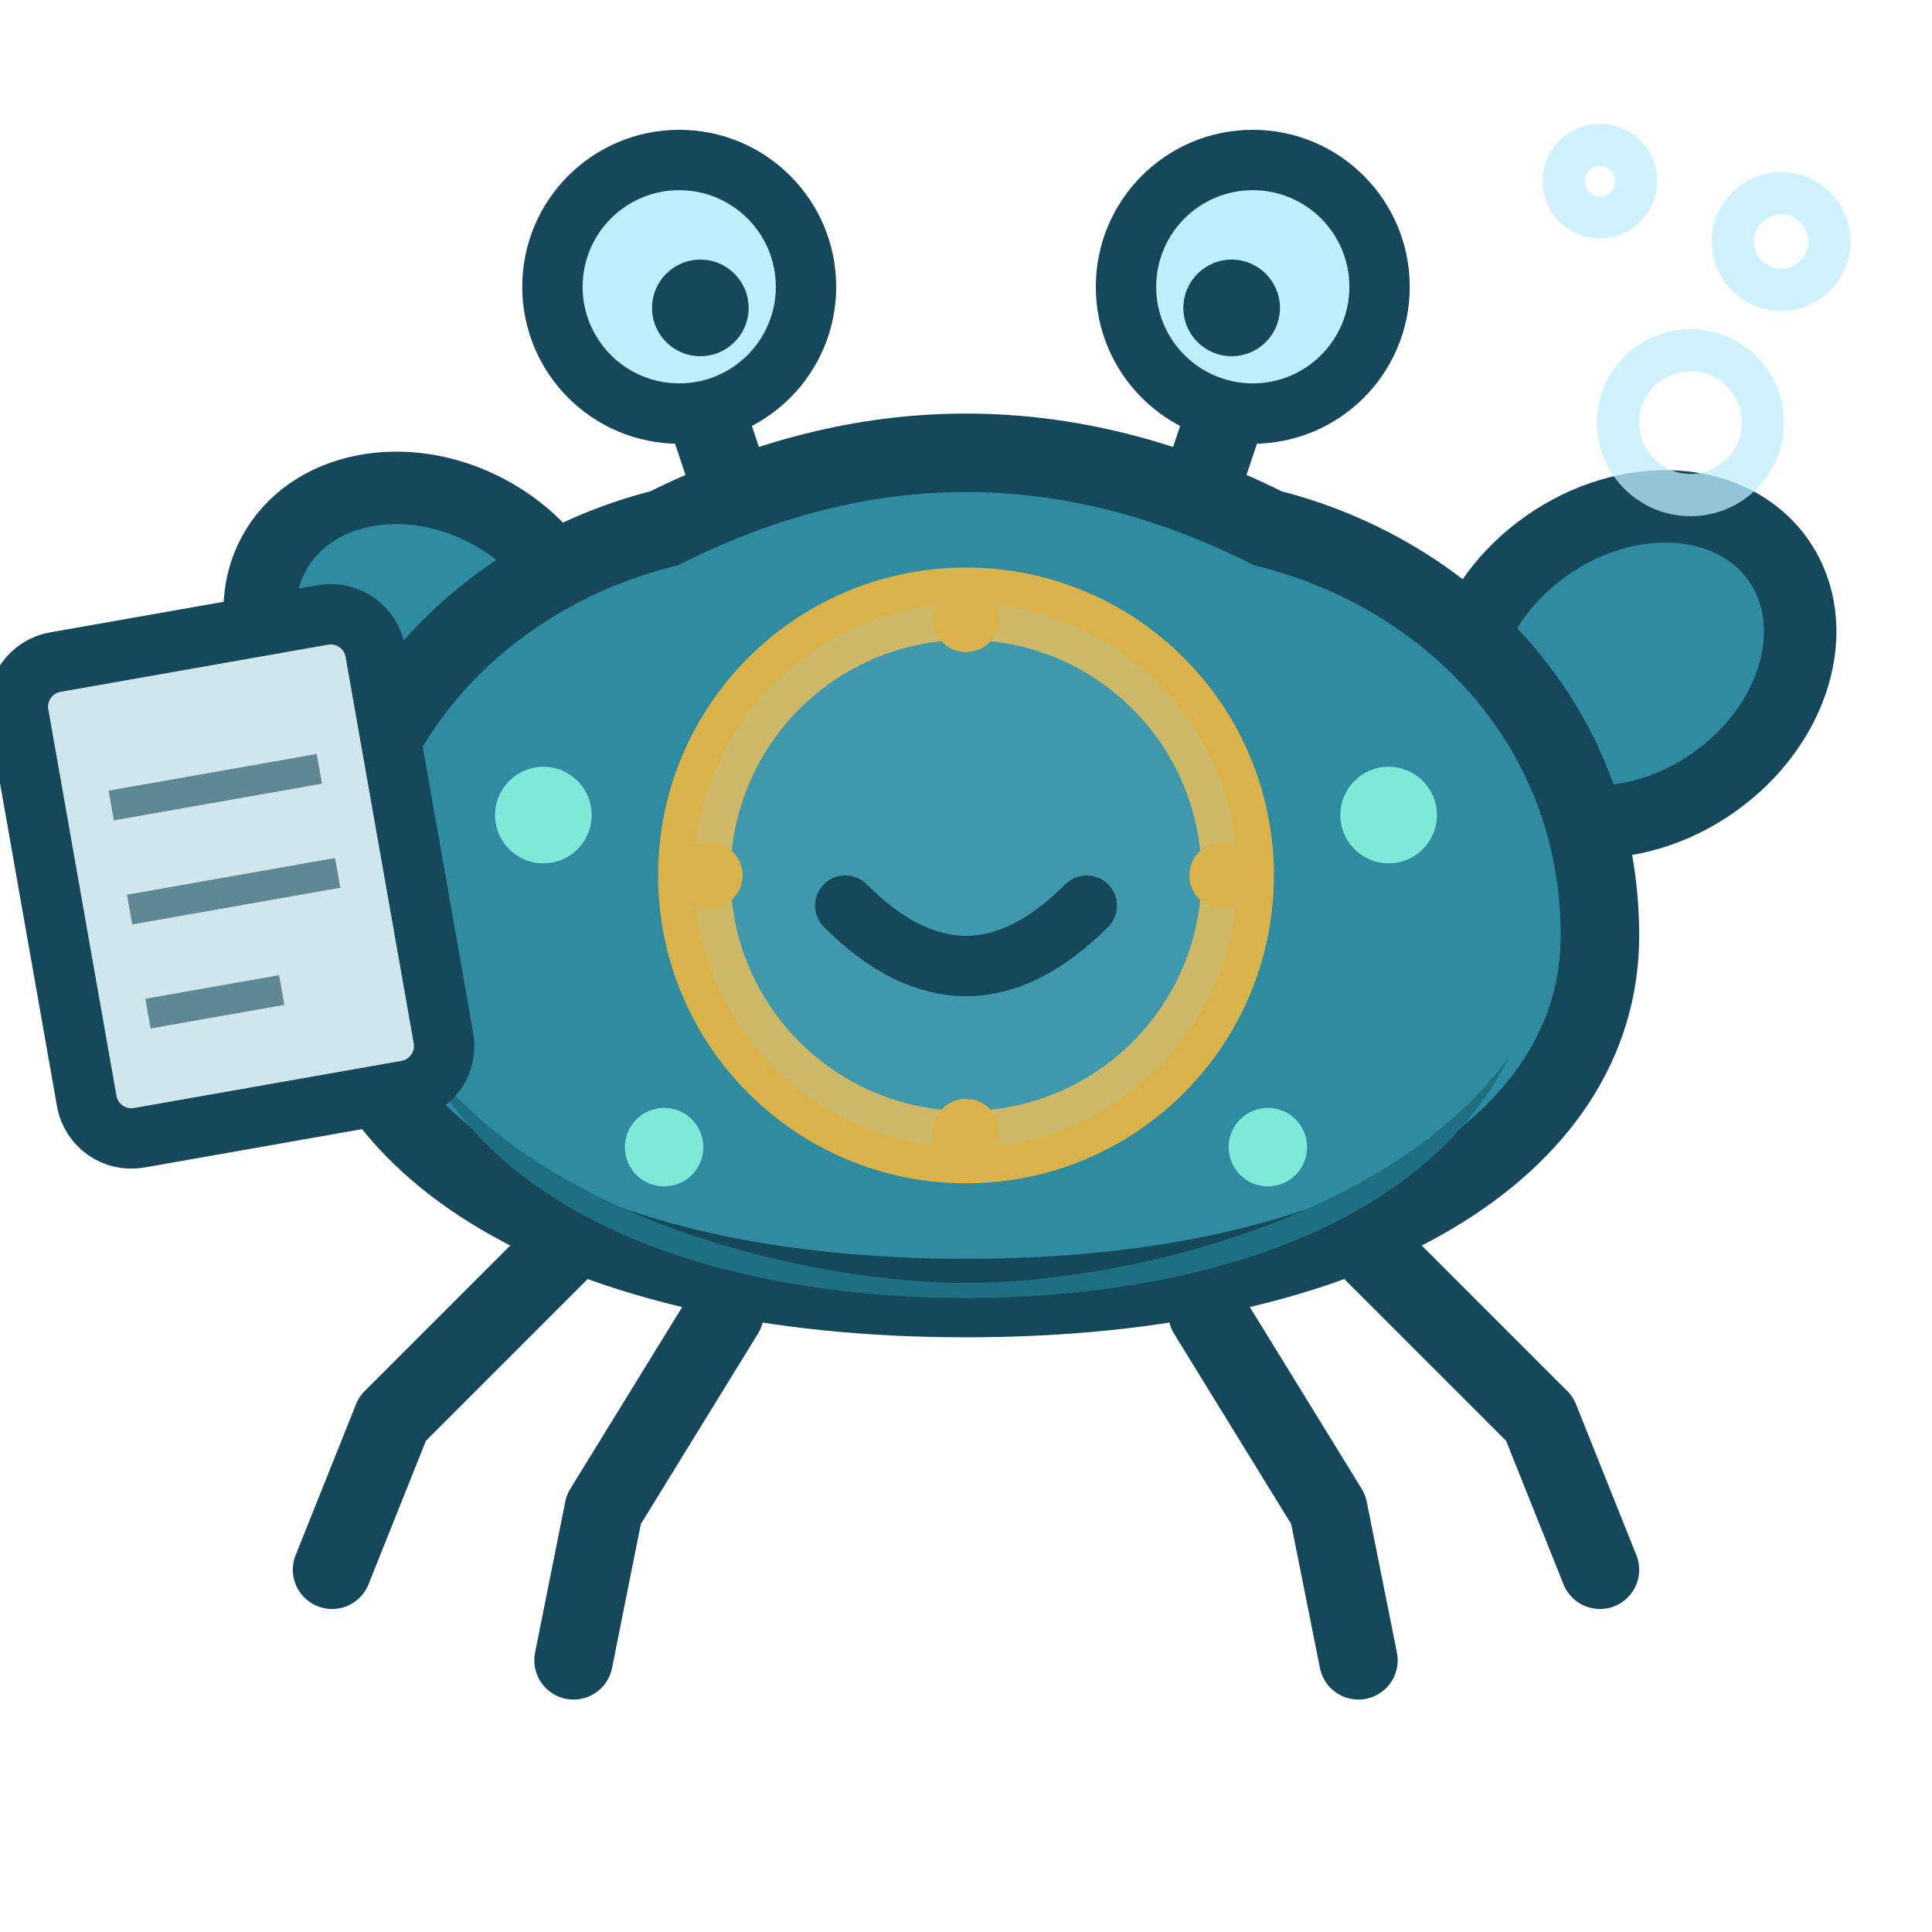
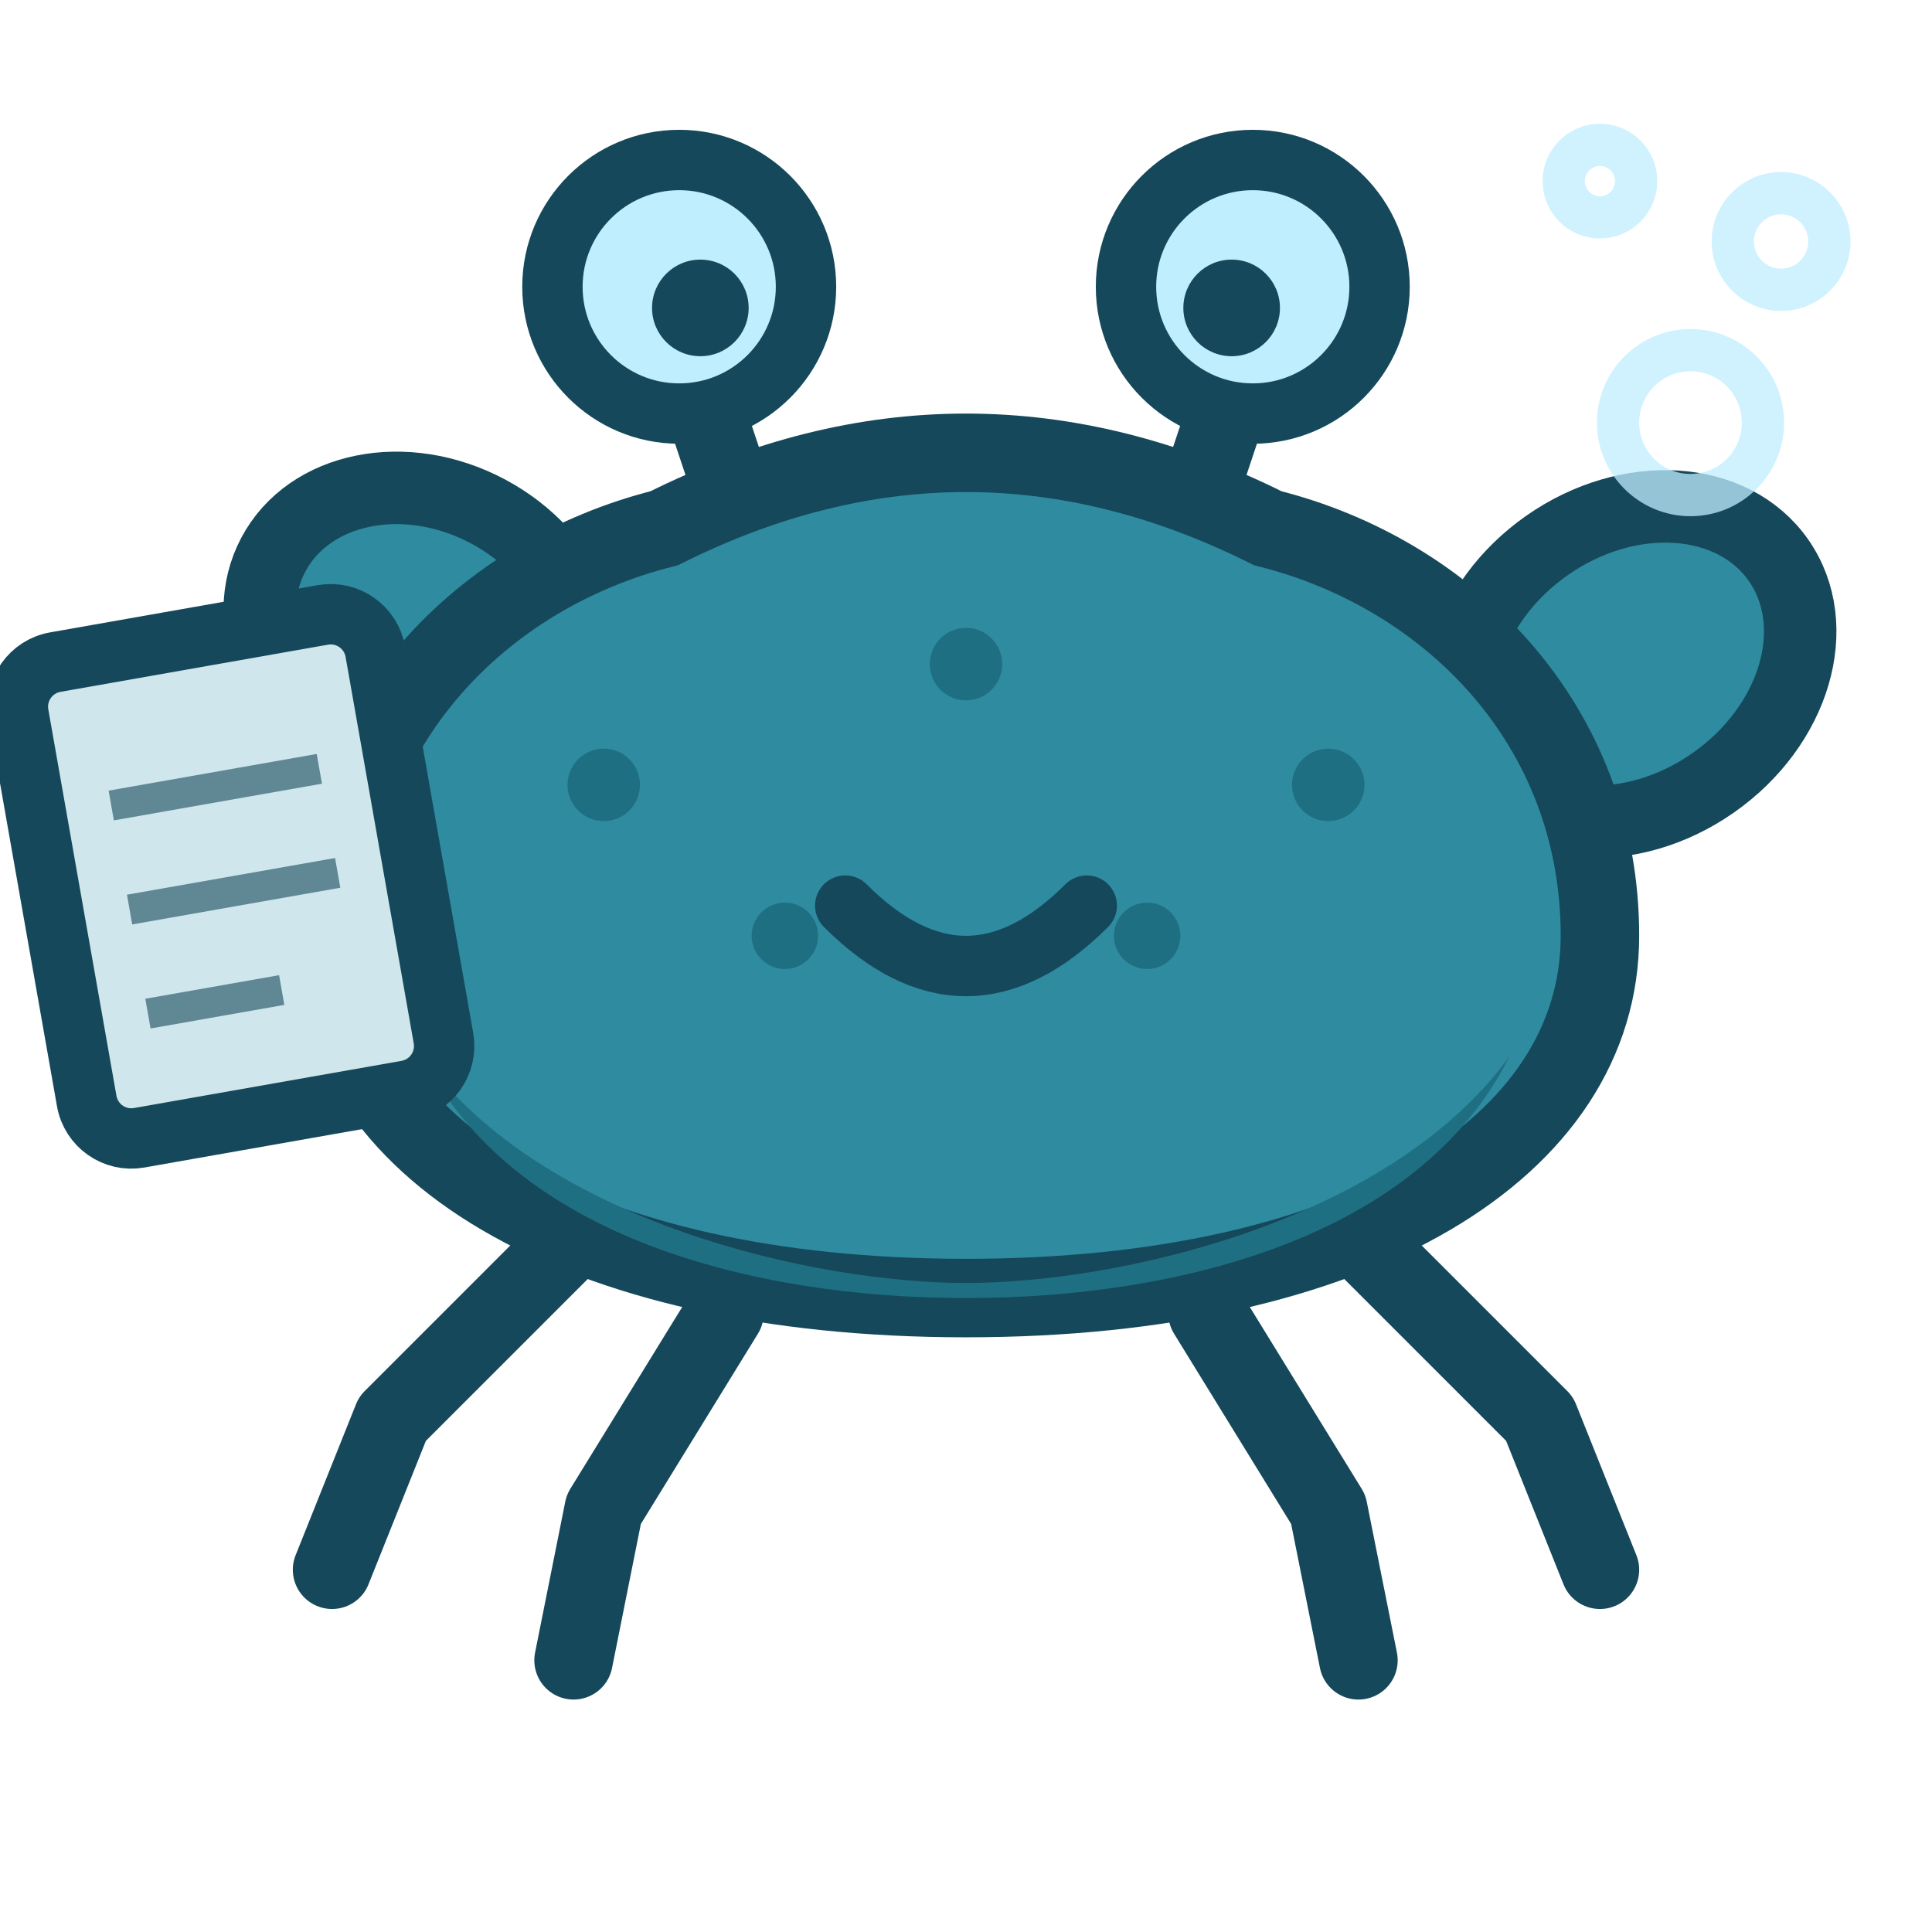
<svg xmlns="http://www.w3.org/2000/svg" viewBox="0 0 64 64">
  <g fill="none" stroke="#15485a" stroke-width="2.6" stroke-linecap="round" stroke-linejoin="round">
    <path d="M19 41 L13 47 L11 52" />
    <path d="M24 43.5 L20 50 L19 55" />
    <path d="M45 41 L51 47 L53 52" />
    <path d="M40 43.5 L44 50 L45 55" />
    <path d="M17 32 L12 27" />
    <path d="M47 32 L52 26" />
    <path d="M25 18.5 L23 12.5" />
    <path d="M39 18.5 L41 12.5" />
  </g>
  <circle cx="22.5" cy="9.5" r="4.2" fill="#bfeefe" stroke="#15485a" stroke-width="2" />
  <circle cx="41.5" cy="9.5" r="4.2" fill="#bfeefe" stroke="#15485a" stroke-width="2" />
  <circle cx="23.2" cy="10.2" r="1.6" fill="#15485a" />
  <circle cx="40.8" cy="10.2" r="1.6" fill="#15485a" />
  <ellipse cx="14" cy="21" rx="5.6" ry="4.6" fill="#2e8ba0" stroke="#15485a" stroke-width="2.4" transform="rotate(28 14 21)" />
  <ellipse cx="54" cy="22" rx="6" ry="4.8" fill="#2e8ba0" stroke="#15485a" stroke-width="2.4" transform="rotate(-35 54 22)" />
  <path d="M11 31 C11 24 16 19 22 17.5 Q27 15 32 15 Q37 15 42 17.5 C48 19 53 24 53 31 C53 38 45 43 32 43 C19 43 11 38 11 31 Z" fill="#2e8ba0" stroke="#15485a" stroke-width="2.6" />
  <path d="M14 35 C18 40.5 27 42.5 32 42.5 C37 42.5 46 40.5 50 35 C47 41 39 43 32 43 C25 43 17 41 14 35 Z" fill="#1f6f82" />
-   <circle cx="32" cy="29" r="9" fill="none" stroke="#d9b24a" stroke-width="2.4" />
-   <circle cx="32" cy="29" r="9" fill="#8fd4e6" opacity="0.18" />
-   <g fill="#d9b24a">
-     <circle cx="32" cy="20.5" r="1.1" />
-     <circle cx="40.5" cy="29" r="1.1" />
-     <circle cx="32" cy="37.5" r="1.1" />
-     <circle cx="23.5" cy="29" r="1.1" />
-   </g>
-   <g fill="#7fe8d8">
-     <circle cx="18" cy="27" r="1.6" />
-     <circle cx="46" cy="27" r="1.6" />
-     <circle cx="22" cy="38" r="1.3" />
-     <circle cx="42" cy="38" r="1.3" />
+   <g fill="#1f6f82">
+     <circle cx="20" cy="26" r="1.2" />
+     <circle cx="32" cy="22" r="1.2" />
+     <circle cx="44" cy="26" r="1.2" />
+     <circle cx="26" cy="31" r="1.1" />
+     <circle cx="38" cy="31" r="1.1" />
  </g>
  <path d="M28 30 Q32 34 36 30" fill="none" stroke="#15485a" stroke-width="2" stroke-linecap="round" />
  <g transform="rotate(-10 8 31)">
    <rect x="2" y="21" width="12" height="16" rx="1.5" fill="#cfe7ec" stroke="#15485a" stroke-width="2" />
    <path d="M4.5 26 L11.5 26 M4.5 29.5 L11.5 29.5 M4.5 33 L9 33" stroke="#15485a" stroke-width="1" opacity="0.6" />
  </g>
  <g fill="none" stroke="#bfeefe" stroke-width="1.4" opacity="0.75">
    <circle cx="56" cy="14" r="2.4" />
    <circle cx="59" cy="8" r="1.6" />
    <circle cx="53" cy="6" r="1.2" />
  </g>
</svg>
